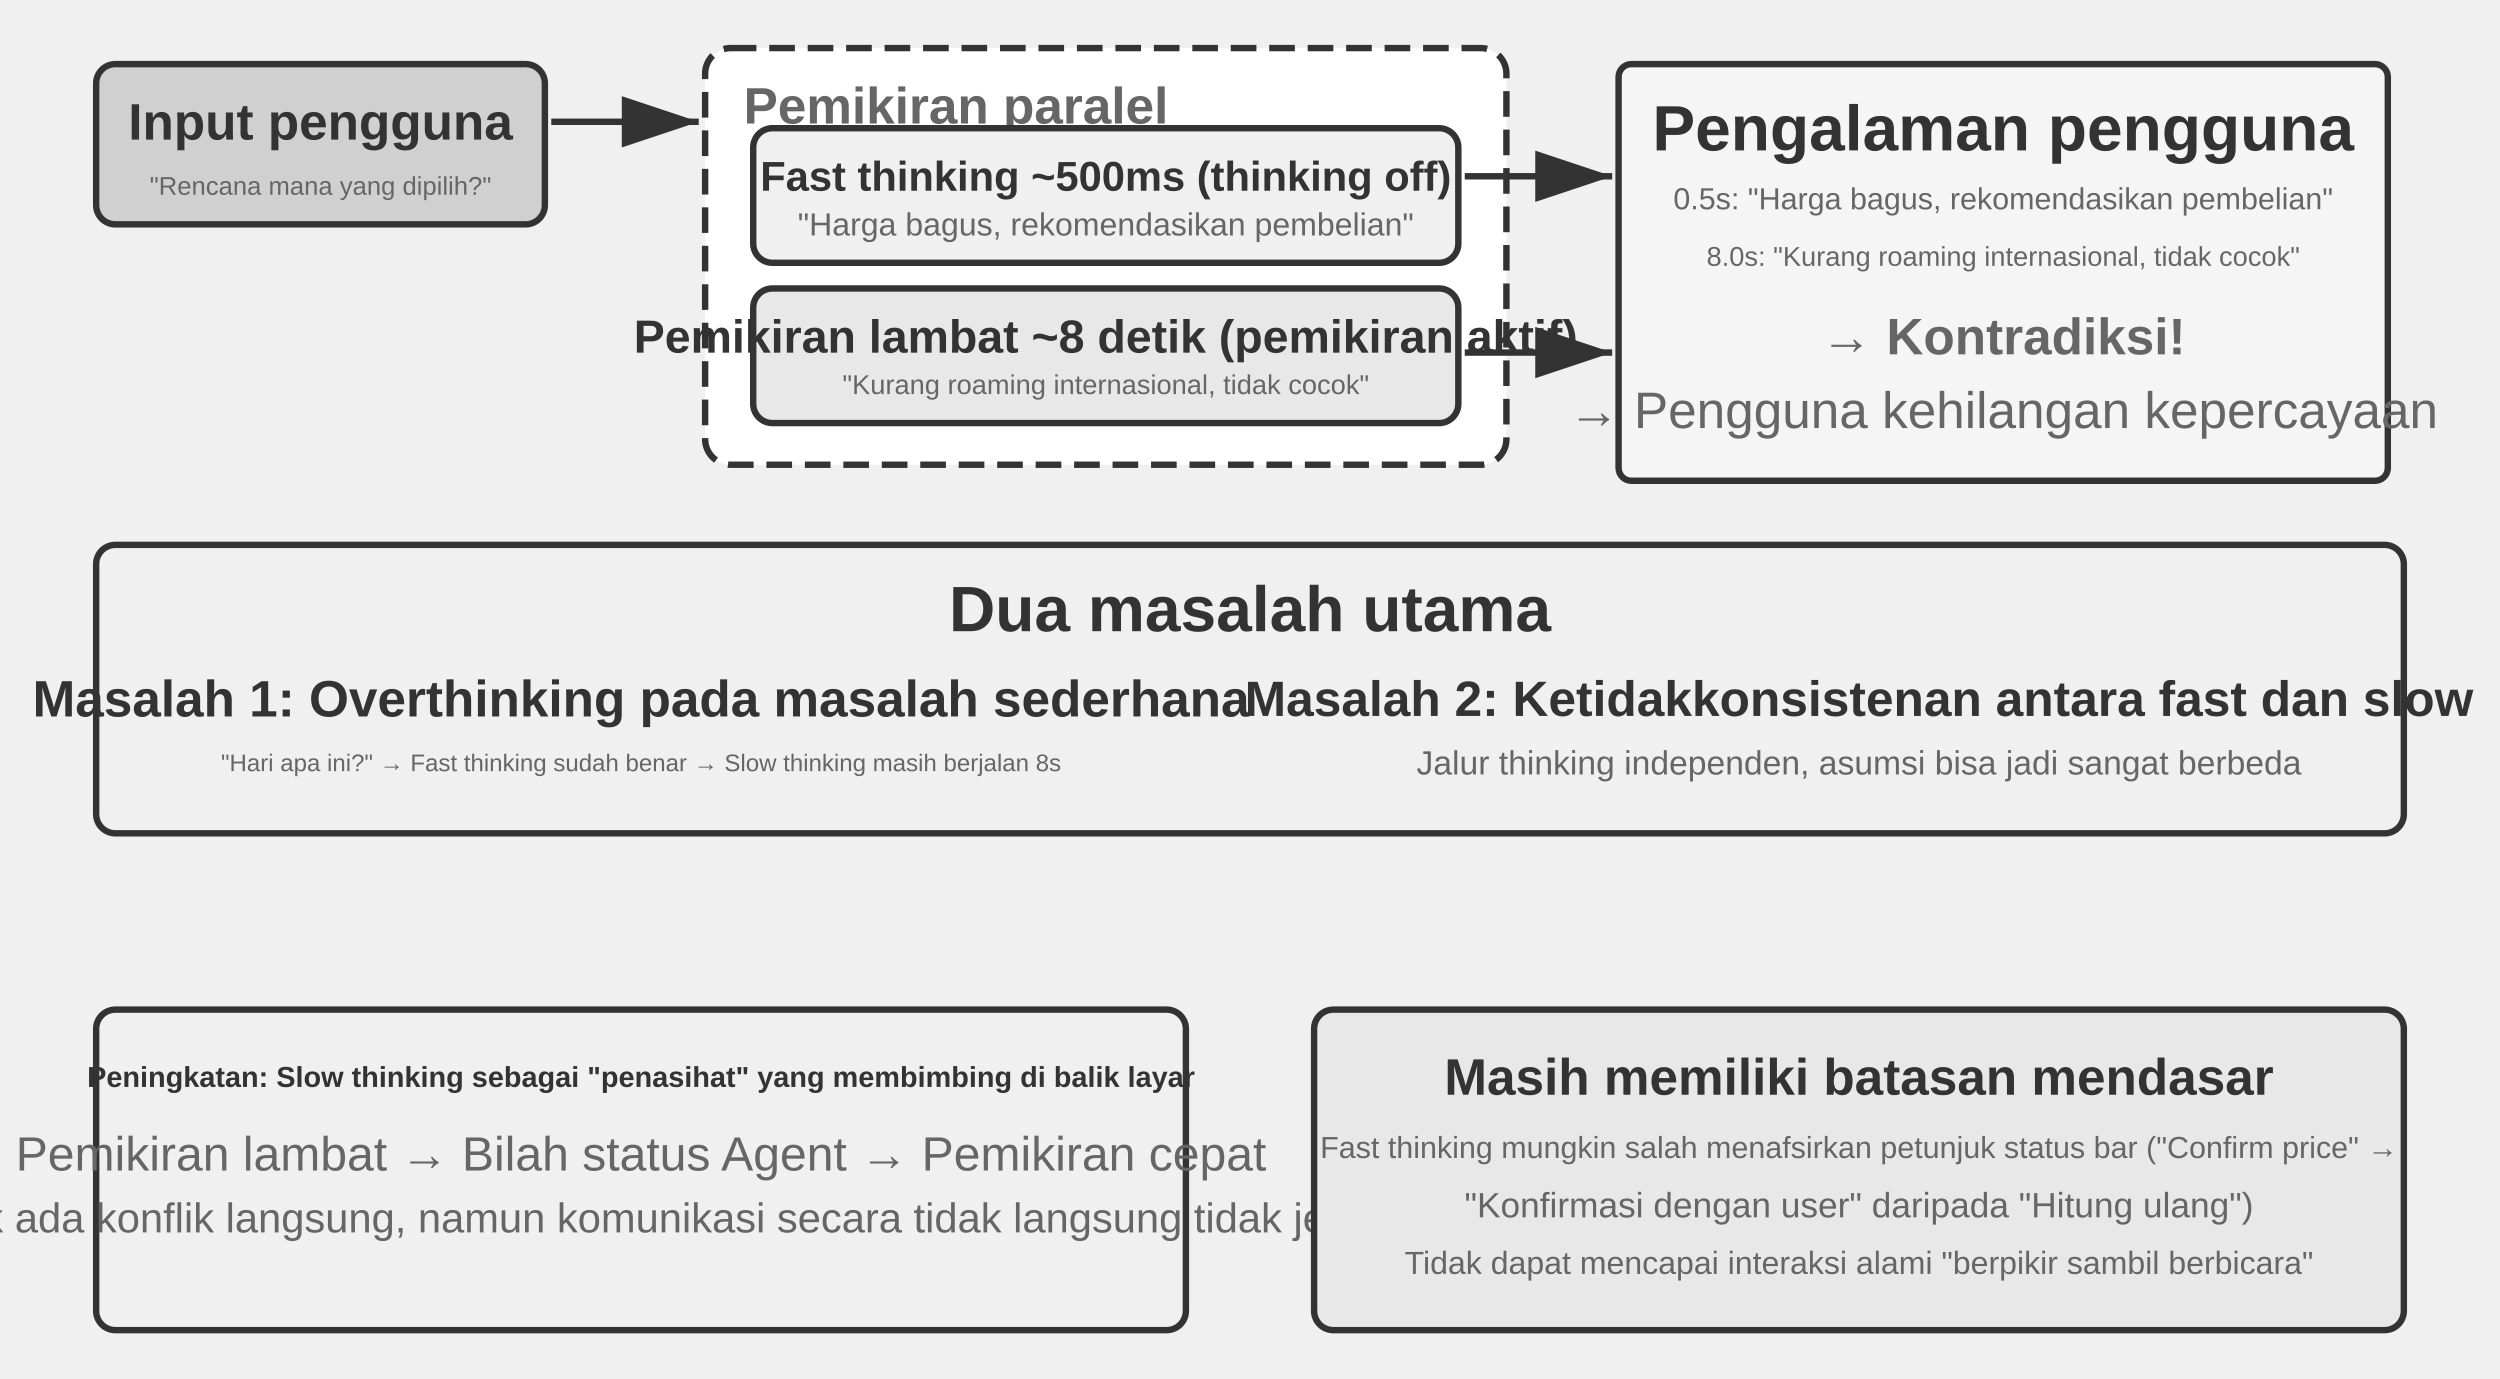
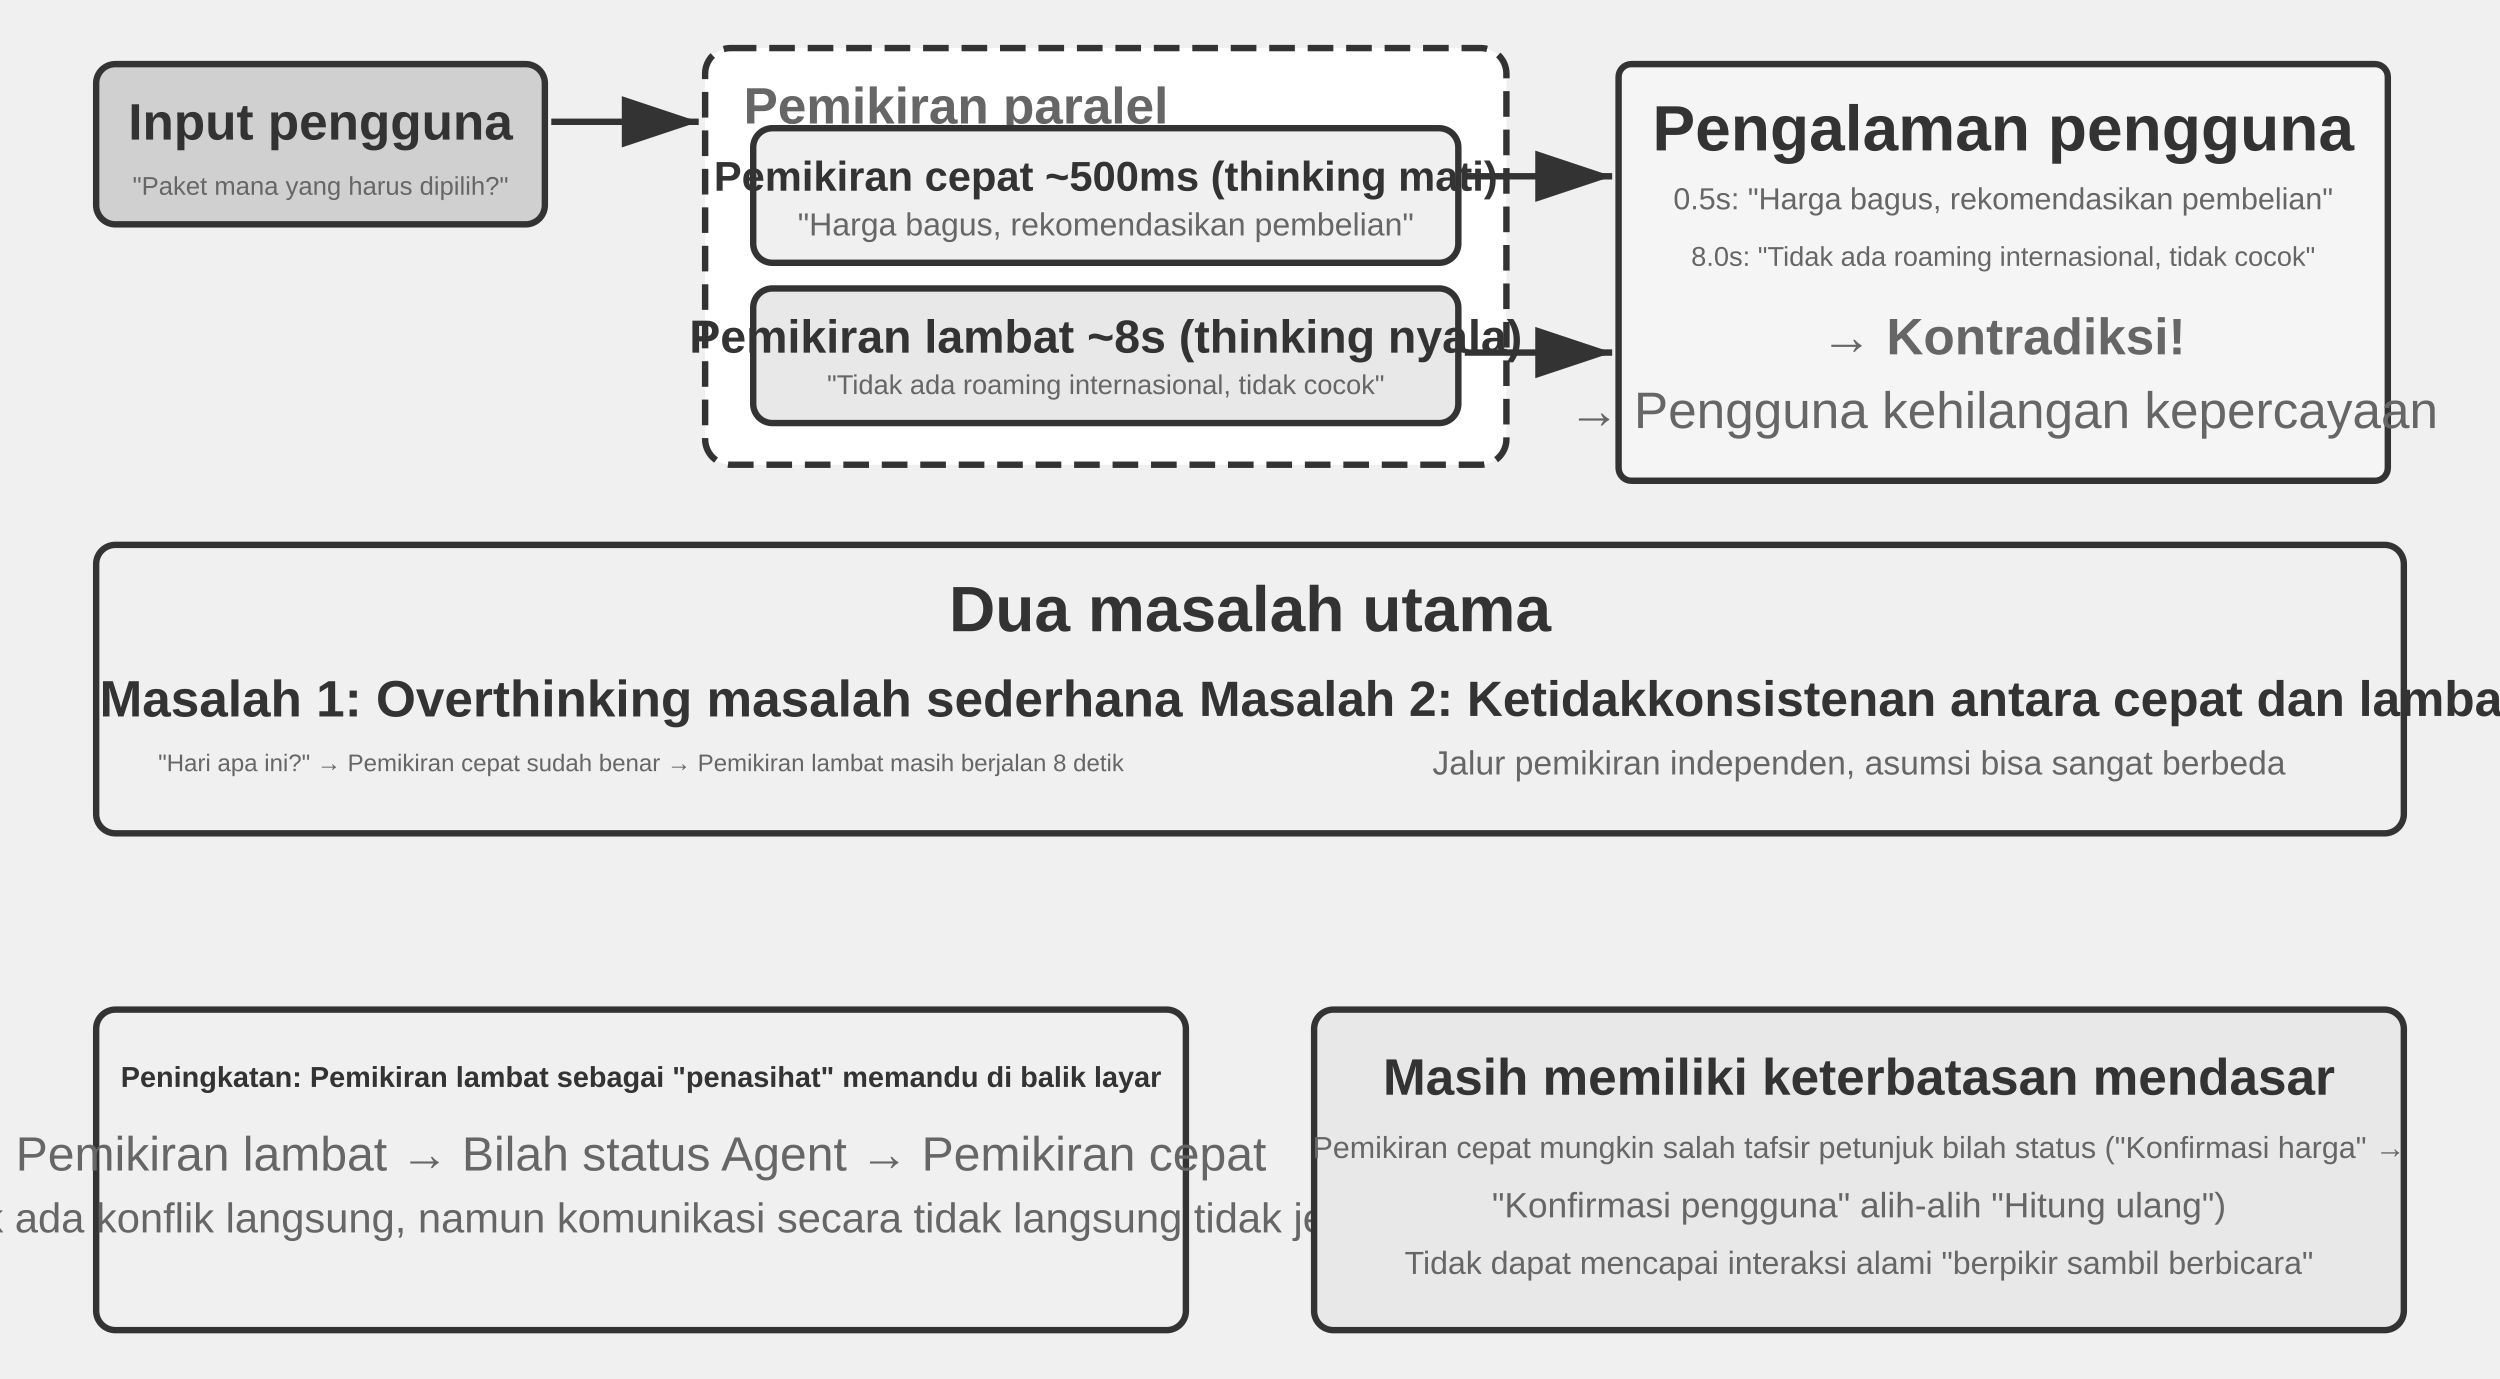
<svg xmlns="http://www.w3.org/2000/svg" viewBox="0 40 780 430" width="780" height="430" style="background:#ffffff">
  <defs>
    <marker id="ah" markerWidth="12" markerHeight="8" refX="12" refY="4" orient="auto">
      <polygon points="0 0, 12 4, 0 8" fill="#333333" />
    </marker>
    <marker id="ah-light" markerWidth="12" markerHeight="8" refX="12" refY="4" orient="auto">
      <polygon points="0 0, 12 4, 0 8" fill="#999999" />
    </marker>
  </defs>
  <rect x="30" y="60" width="140" height="50" rx="6" fill="#d0d0d0" stroke="#333333" stroke-width="2" />
  <text x="100" y="78" font-family="Arial, 'Helvetica Neue', Helvetica, 'PingFang SC', 'Microsoft YaHei', sans-serif" font-size="16" fill="#333333" text-anchor="middle" dominant-baseline="central" font-weight="bold">Input pengguna</text>
-   <text x="100" y="98" font-family="Arial, 'Helvetica Neue', Helvetica, 'PingFang SC', 'Microsoft YaHei', sans-serif" font-size="8" fill="#666666" text-anchor="middle" dominant-baseline="central" font-weight="normal">"Rencana mana yang dipilih?"</text>
+   <text x="100" y="98" font-family="Arial, 'Helvetica Neue', Helvetica, 'PingFang SC', 'Microsoft YaHei', sans-serif" font-size="8" fill="#666666" text-anchor="middle" dominant-baseline="central" font-weight="normal">"Paket mana yang harus dipilih?"</text>
  <line x1="172" y1="78" x2="218" y2="78" stroke="#333333" stroke-width="2" marker-end="url(#ah)" />
  <rect x="220" y="55" width="250" height="130" rx="8" fill="#ffffff" stroke="#333333" stroke-width="2" stroke-dasharray="8,4" />
  <text x="232" y="73" font-family="Arial, 'Helvetica Neue', Helvetica, 'PingFang SC', 'Microsoft YaHei', sans-serif" font-size="16" fill="#666666" text-anchor="start" dominant-baseline="central" font-weight="bold">Pemikiran paralel</text>
  <rect x="235" y="80" width="220" height="42" rx="6" fill="#f0f0f0" stroke="#333333" stroke-width="2" />
-   <text x="345" y="95" font-family="Arial, 'Helvetica Neue', Helvetica, 'PingFang SC', 'Microsoft YaHei', sans-serif" font-size="13" fill="#333333" text-anchor="middle" dominant-baseline="central" font-weight="bold">Fast thinking ~500ms (thinking off)</text>
+   <text x="345" y="95" font-family="Arial, 'Helvetica Neue', Helvetica, 'PingFang SC', 'Microsoft YaHei', sans-serif" font-size="13" fill="#333333" text-anchor="middle" dominant-baseline="central" font-weight="bold">Pemikiran cepat ~500ms (thinking mati)</text>
  <text x="345" y="110" font-family="Arial, 'Helvetica Neue', Helvetica, 'PingFang SC', 'Microsoft YaHei', sans-serif" font-size="10" fill="#666666" text-anchor="middle" dominant-baseline="central" font-weight="normal">"Harga bagus, rekomendasikan pembelian"</text>
  <rect x="235" y="130" width="220" height="42" rx="6" fill="#e8e8e8" stroke="#333333" stroke-width="2" />
-   <text x="345" y="145" font-family="Arial, 'Helvetica Neue', Helvetica, 'PingFang SC', 'Microsoft YaHei', sans-serif" font-size="14.5" fill="#333333" text-anchor="middle" dominant-baseline="central" font-weight="bold">Pemikiran lambat ~8 detik (pemikiran aktif)</text>
-   <text x="345" y="160" font-family="Arial, 'Helvetica Neue', Helvetica, 'PingFang SC', 'Microsoft YaHei', sans-serif" font-size="8.5" fill="#666666" text-anchor="middle" dominant-baseline="central" font-weight="normal">"Kurang roaming internasional, tidak cocok"</text>
+   <text x="345" y="145" font-family="Arial, 'Helvetica Neue', Helvetica, 'PingFang SC', 'Microsoft YaHei', sans-serif" font-size="14.5" fill="#333333" text-anchor="middle" dominant-baseline="central" font-weight="bold">Pemikiran lambat ~8s (thinking nyala)</text>
+   <text x="345" y="160" font-family="Arial, 'Helvetica Neue', Helvetica, 'PingFang SC', 'Microsoft YaHei', sans-serif" font-size="8.5" fill="#666666" text-anchor="middle" dominant-baseline="central" font-weight="normal">"Tidak ada roaming internasional, tidak cocok"</text>
  <line x1="457" y1="95" x2="503" y2="95" stroke="#333333" stroke-width="2" marker-end="url(#ah)" />
  <line x1="457" y1="150" x2="503" y2="150" stroke="#333333" stroke-width="2" marker-end="url(#ah)" />
  <rect x="505" y="60" width="240" height="130" rx="4" fill="#f5f5f5" stroke="#333333" stroke-width="2" />
  <text x="625" y="80" font-family="Arial, 'Helvetica Neue', Helvetica, 'PingFang SC', 'Microsoft YaHei', sans-serif" font-size="20" fill="#333333" text-anchor="middle" dominant-baseline="central" font-weight="bold">Pengalaman pengguna</text>
  <text x="625" y="102" font-family="Arial, 'Helvetica Neue', Helvetica, 'PingFang SC', 'Microsoft YaHei', sans-serif" font-size="9.5" fill="#666666" text-anchor="middle" dominant-baseline="central" font-weight="normal">0.5s: "Harga bagus, rekomendasikan pembelian"</text>
-   <text x="625" y="120" font-family="Arial, 'Helvetica Neue', Helvetica, 'PingFang SC', 'Microsoft YaHei', sans-serif" font-size="8.5" fill="#666666" text-anchor="middle" dominant-baseline="central" font-weight="normal">8.0s: "Kurang roaming internasional, tidak cocok"</text>
+   <text x="625" y="120" font-family="Arial, 'Helvetica Neue', Helvetica, 'PingFang SC', 'Microsoft YaHei', sans-serif" font-size="8.5" fill="#666666" text-anchor="middle" dominant-baseline="central" font-weight="normal">8.0s: "Tidak ada roaming internasional, tidak cocok"</text>
  <text x="625" y="145" font-family="Arial, 'Helvetica Neue', Helvetica, 'PingFang SC', 'Microsoft YaHei', sans-serif" font-size="16" fill="#666666" text-anchor="middle" dominant-baseline="central" font-weight="bold">→ Kontradiksi!</text>
  <text x="625" y="168" font-family="Arial, 'Helvetica Neue', Helvetica, 'PingFang SC', 'Microsoft YaHei', sans-serif" font-size="16" fill="#666666" text-anchor="middle" dominant-baseline="central" font-weight="normal">→ Pengguna kehilangan kepercayaan</text>
  <rect x="30" y="210" width="720" height="90" rx="6" fill="#f0f0f0" stroke="#333333" stroke-width="2" />
  <text x="390" y="230" font-family="Arial, 'Helvetica Neue', Helvetica, 'PingFang SC', 'Microsoft YaHei', sans-serif" font-size="20" fill="#333333" text-anchor="middle" dominant-baseline="central" font-weight="bold">Dua masalah utama</text>
-   <text x="200" y="258" font-family="Arial, 'Helvetica Neue', Helvetica, 'PingFang SC', 'Microsoft YaHei', sans-serif" font-size="16" fill="#333333" text-anchor="middle" dominant-baseline="central" font-weight="bold">Masalah 1: Overthinking pada masalah sederhana</text>
-   <text x="200" y="278" font-family="Arial, 'Helvetica Neue', Helvetica, 'PingFang SC', 'Microsoft YaHei', sans-serif" font-size="7.5" fill="#666666" text-anchor="middle" dominant-baseline="central" font-weight="normal">"Hari apa ini?" → Fast thinking sudah benar → Slow thinking masih berjalan 8s</text>
-   <text x="580" y="258" font-family="Arial, 'Helvetica Neue', Helvetica, 'PingFang SC', 'Microsoft YaHei', sans-serif" font-size="15.5" fill="#333333" text-anchor="middle" dominant-baseline="central" font-weight="bold">Masalah 2: Ketidakkonsistenan antara fast dan slow</text>
-   <text x="580" y="278" font-family="Arial, 'Helvetica Neue', Helvetica, 'PingFang SC', 'Microsoft YaHei', sans-serif" font-size="10.5" fill="#666666" text-anchor="middle" dominant-baseline="central" font-weight="normal">Jalur thinking independen, asumsi bisa jadi sangat berbeda</text>
+   <text x="200" y="258" font-family="Arial, 'Helvetica Neue', Helvetica, 'PingFang SC', 'Microsoft YaHei', sans-serif" font-size="16" fill="#333333" text-anchor="middle" dominant-baseline="central" font-weight="bold">Masalah 1: Overthinking masalah sederhana</text>
+   <text x="200" y="278" font-family="Arial, 'Helvetica Neue', Helvetica, 'PingFang SC', 'Microsoft YaHei', sans-serif" font-size="7.5" fill="#666666" text-anchor="middle" dominant-baseline="central" font-weight="normal">"Hari apa ini?" → Pemikiran cepat sudah benar → Pemikiran lambat masih berjalan 8 detik</text>
+   <text x="580" y="258" font-family="Arial, 'Helvetica Neue', Helvetica, 'PingFang SC', 'Microsoft YaHei', sans-serif" font-size="15.5" fill="#333333" text-anchor="middle" dominant-baseline="central" font-weight="bold">Masalah 2: Ketidakkonsistenan antara cepat dan lambat</text>
+   <text x="580" y="278" font-family="Arial, 'Helvetica Neue', Helvetica, 'PingFang SC', 'Microsoft YaHei', sans-serif" font-size="10.5" fill="#666666" text-anchor="middle" dominant-baseline="central" font-weight="normal">Jalur pemikiran independen, asumsi bisa sangat berbeda</text>
  <rect x="30" y="355" width="340" height="100" rx="6" fill="#f0f0f0" stroke="#333333" stroke-width="2" />
-   <text x="200" y="376" font-family="Arial, 'Helvetica Neue', Helvetica, 'PingFang SC', 'Microsoft YaHei', sans-serif" font-size="9" fill="#333333" text-anchor="middle" dominant-baseline="central" font-weight="bold">Peningkatan: Slow thinking sebagai "penasihat" yang membimbing di balik layar</text>
+   <text x="200" y="376" font-family="Arial, 'Helvetica Neue', Helvetica, 'PingFang SC', 'Microsoft YaHei', sans-serif" font-size="9" fill="#333333" text-anchor="middle" dominant-baseline="central" font-weight="bold">Peningkatan: Pemikiran lambat sebagai "penasihat" memandu di balik layar</text>
  <text x="200" y="400" font-family="Arial, 'Helvetica Neue', Helvetica, 'PingFang SC', 'Microsoft YaHei', sans-serif" font-size="15" fill="#666666" text-anchor="middle" dominant-baseline="central" font-weight="normal">Pemikiran lambat → Bilah status Agent → Pemikiran cepat</text>
  <text x="200" y="420" font-family="Arial, 'Helvetica Neue', Helvetica, 'PingFang SC', 'Microsoft YaHei', sans-serif" font-size="13" fill="#666666" text-anchor="middle" dominant-baseline="central" font-weight="normal">Tidak ada konflik langsung, namun komunikasi secara tidak langsung tidak jelas</text>
  <rect x="410" y="355" width="340" height="100" rx="6" fill="#e8e8e8" stroke="#333333" stroke-width="2" />
-   <text x="580" y="376" font-family="Arial, 'Helvetica Neue', Helvetica, 'PingFang SC', 'Microsoft YaHei', sans-serif" font-size="16" fill="#333333" text-anchor="middle" dominant-baseline="central" font-weight="bold">Masih memiliki batasan mendasar</text>
-   <text x="580" y="398" font-family="Arial, 'Helvetica Neue', Helvetica, 'PingFang SC', 'Microsoft YaHei', sans-serif" font-size="9.5" fill="#666666" text-anchor="middle" dominant-baseline="central" font-weight="normal">Fast thinking mungkin salah menafsirkan petunjuk status bar ("Confirm price" →</text>
-   <text x="580" y="416" font-family="Arial, 'Helvetica Neue', Helvetica, 'PingFang SC', 'Microsoft YaHei', sans-serif" font-size="11" fill="#666666" text-anchor="middle" dominant-baseline="central" font-weight="normal">"Konfirmasi dengan user" daripada "Hitung ulang")</text>
+   <text x="580" y="376" font-family="Arial, 'Helvetica Neue', Helvetica, 'PingFang SC', 'Microsoft YaHei', sans-serif" font-size="16" fill="#333333" text-anchor="middle" dominant-baseline="central" font-weight="bold">Masih memiliki keterbatasan mendasar</text>
+   <text x="580" y="398" font-family="Arial, 'Helvetica Neue', Helvetica, 'PingFang SC', 'Microsoft YaHei', sans-serif" font-size="9.5" fill="#666666" text-anchor="middle" dominant-baseline="central" font-weight="normal">Pemikiran cepat mungkin salah tafsir petunjuk bilah status ("Konfirmasi harga" →</text>
+   <text x="580" y="416" font-family="Arial, 'Helvetica Neue', Helvetica, 'PingFang SC', 'Microsoft YaHei', sans-serif" font-size="11" fill="#666666" text-anchor="middle" dominant-baseline="central" font-weight="normal">"Konfirmasi pengguna" alih-alih "Hitung ulang")</text>
  <text x="580" y="434" font-family="Arial, 'Helvetica Neue', Helvetica, 'PingFang SC', 'Microsoft YaHei', sans-serif" font-size="10" fill="#666666" text-anchor="middle" dominant-baseline="central" font-weight="normal">Tidak dapat mencapai interaksi alami "berpikir sambil berbicara"</text>
</svg>
